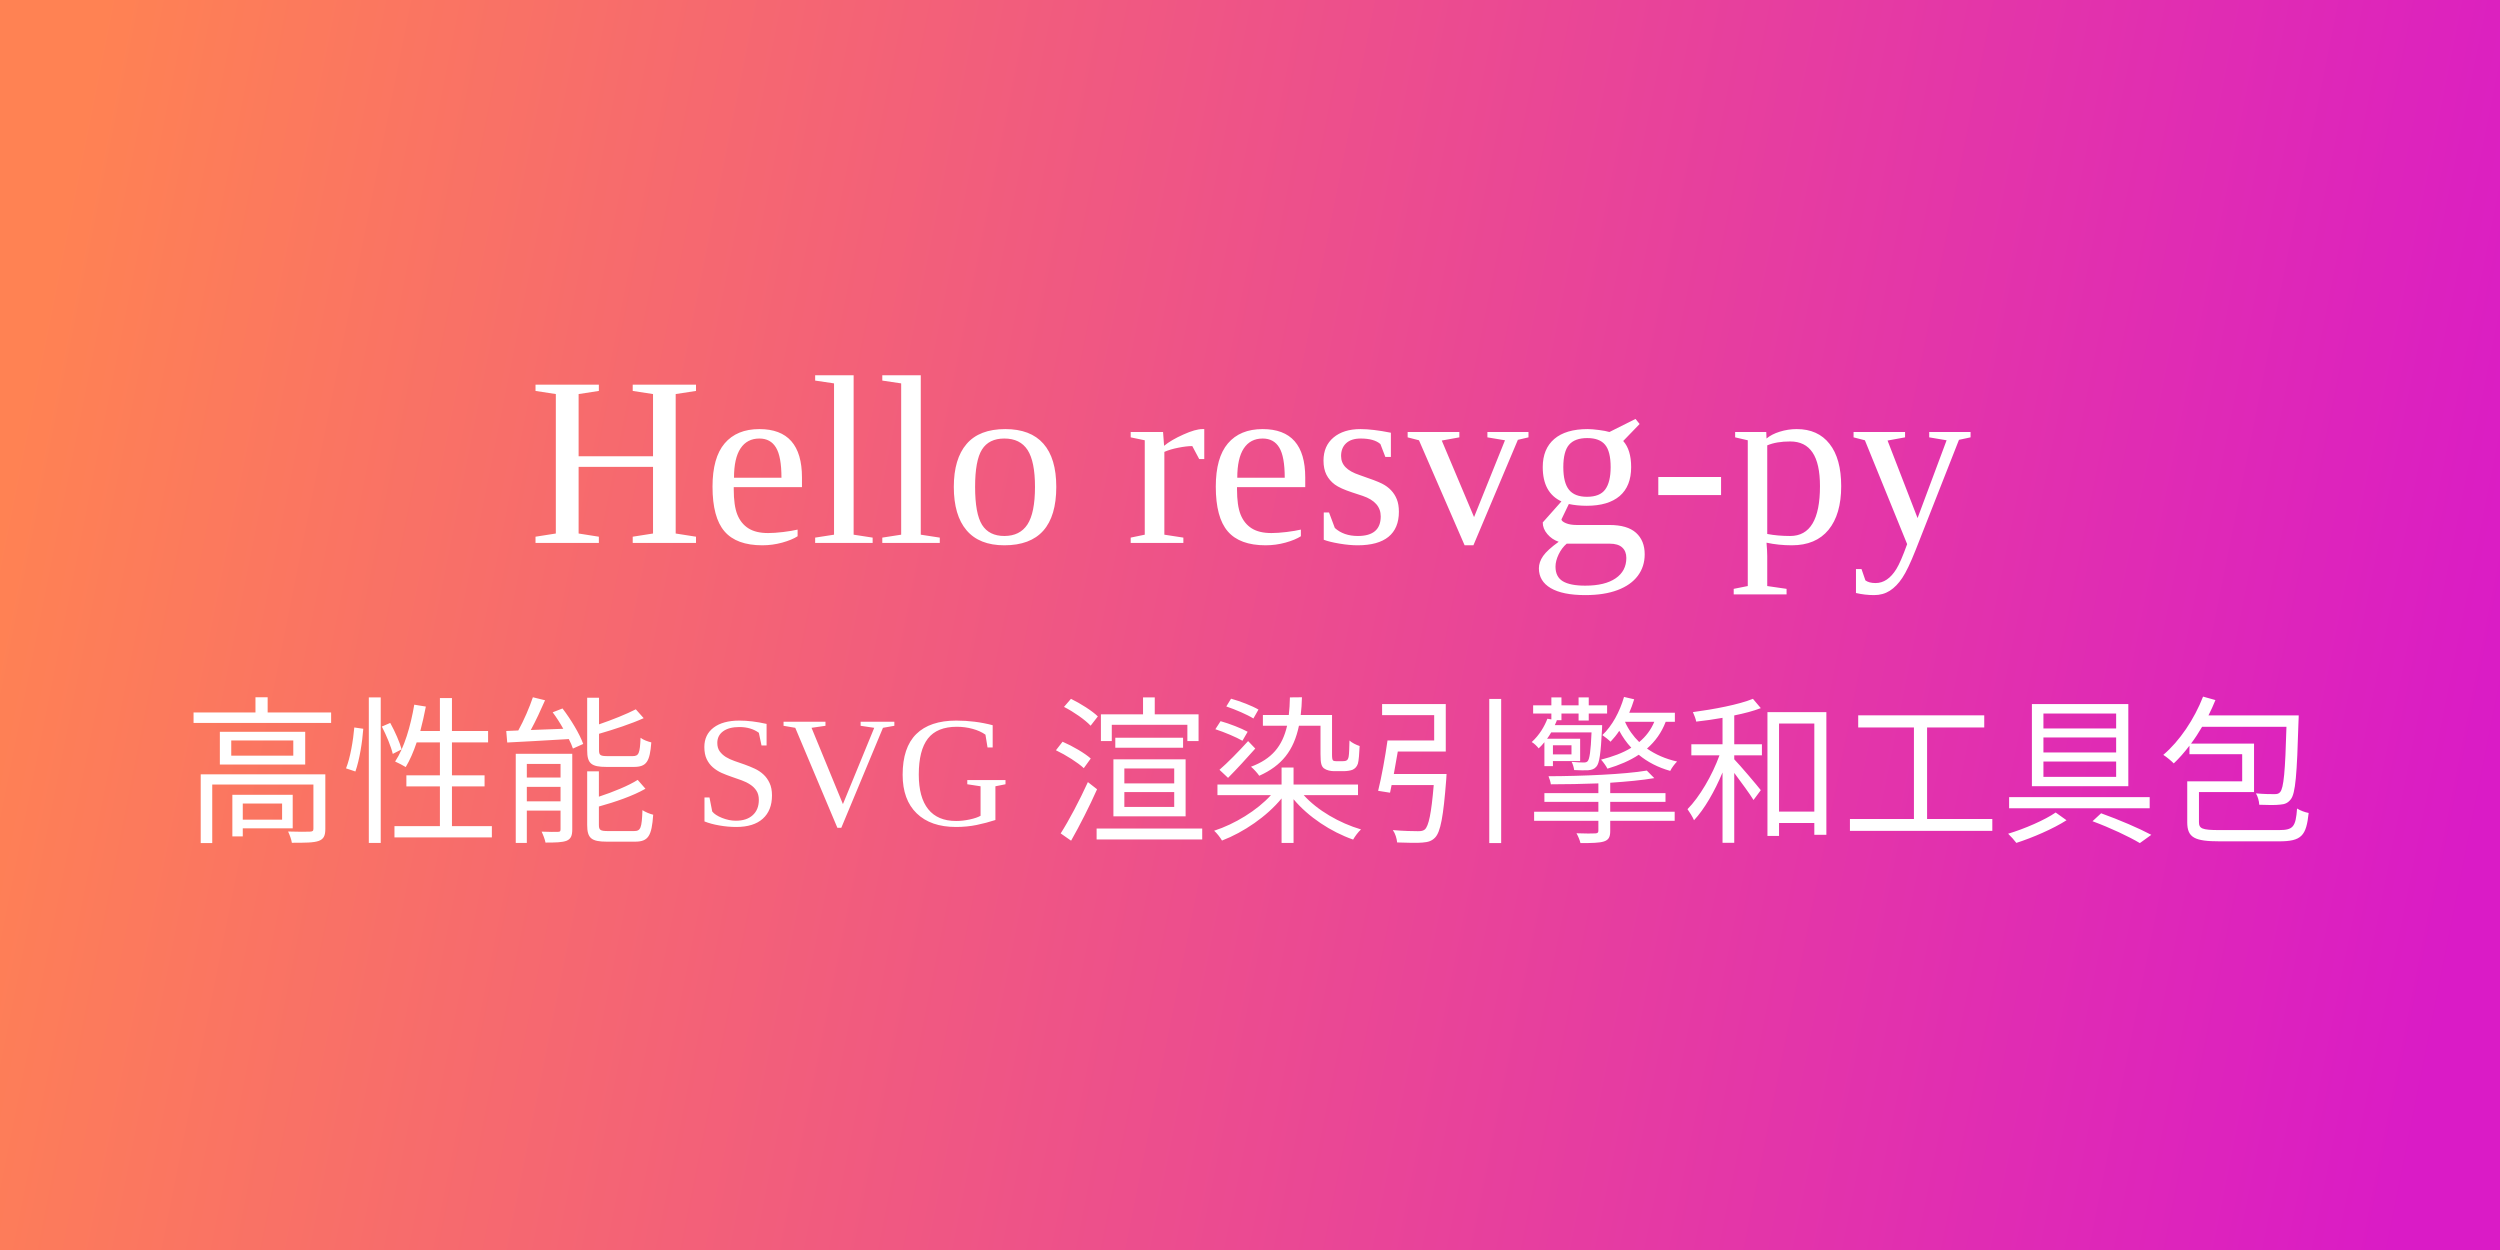
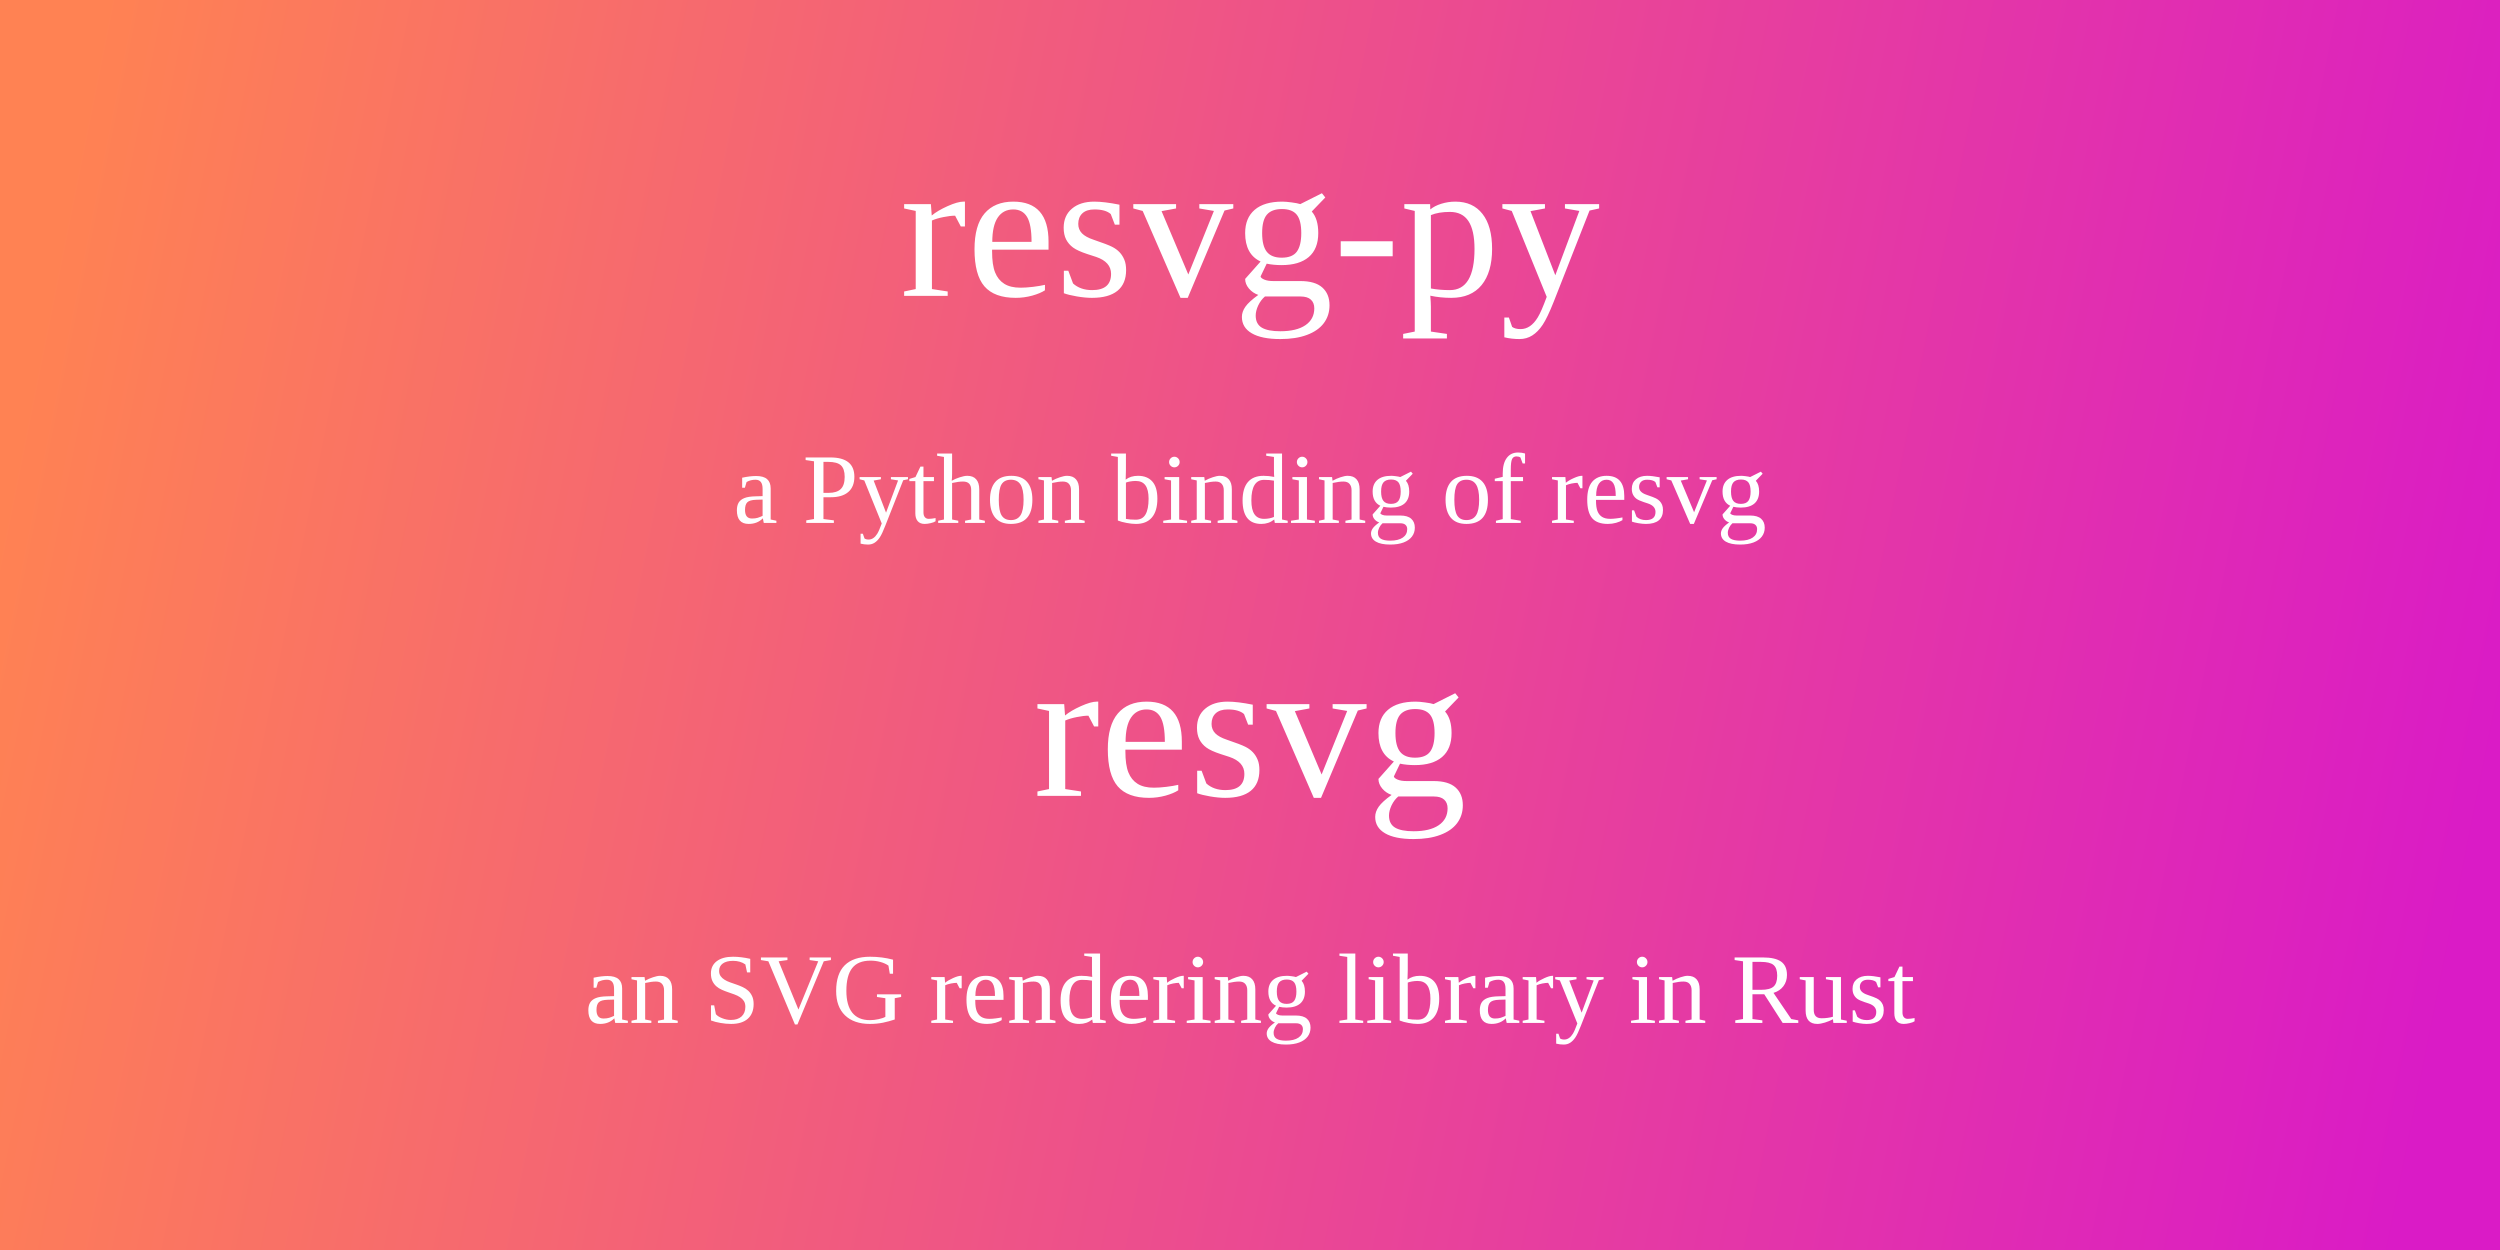
<svg xmlns="http://www.w3.org/2000/svg" xmlns:xlink="http://www.w3.org/1999/xlink" width="600" height="300">
  <defs>
    <linearGradient x1="0%" y1="45%" x2="100%" y2="55%" id="b">
      <stop stop-color="#FF8253" offset="0%" />
      <stop stop-color="#DA1BC6" offset="100%" />
    </linearGradient>
    <path id="a" d="M0 0h600v300H0z" />
  </defs>
  <g fill="none" fill-rule="evenodd">
    <use fill="url(#b)" xlink:href="#a" />
-     <text x="50%" y="39%" font-size="58" fill="#FFF" dominant-baseline="middle" text-anchor="middle">Hello
+     <text x="50%" y="20%" font-size="48" fill="#FFF" dominant-baseline="middle" text-anchor="middle">
      resvg-py</text>
-     <text x="50%" y="62%" font-size="38" fill="#FFF" dominant-baseline="middle" text-anchor="middle">高性能
-       SVG 渲染引擎和工具包</text>
+     <text x="50%" y="40%" font-size="24" fill="#FFF" dominant-baseline="middle" text-anchor="middle">
+       a Python binding of resvg</text>
+     <text x="50%" y="60%" font-size="48" fill="#FFF" dominant-baseline="middle" text-anchor="middle">
+       resvg</text>
+     <text x="50%" y="80%" font-size="24" fill="#FFF" dominant-baseline="middle" text-anchor="middle">
+       an SVG rendering library in Rust
+     </text>
  </g>
</svg>
